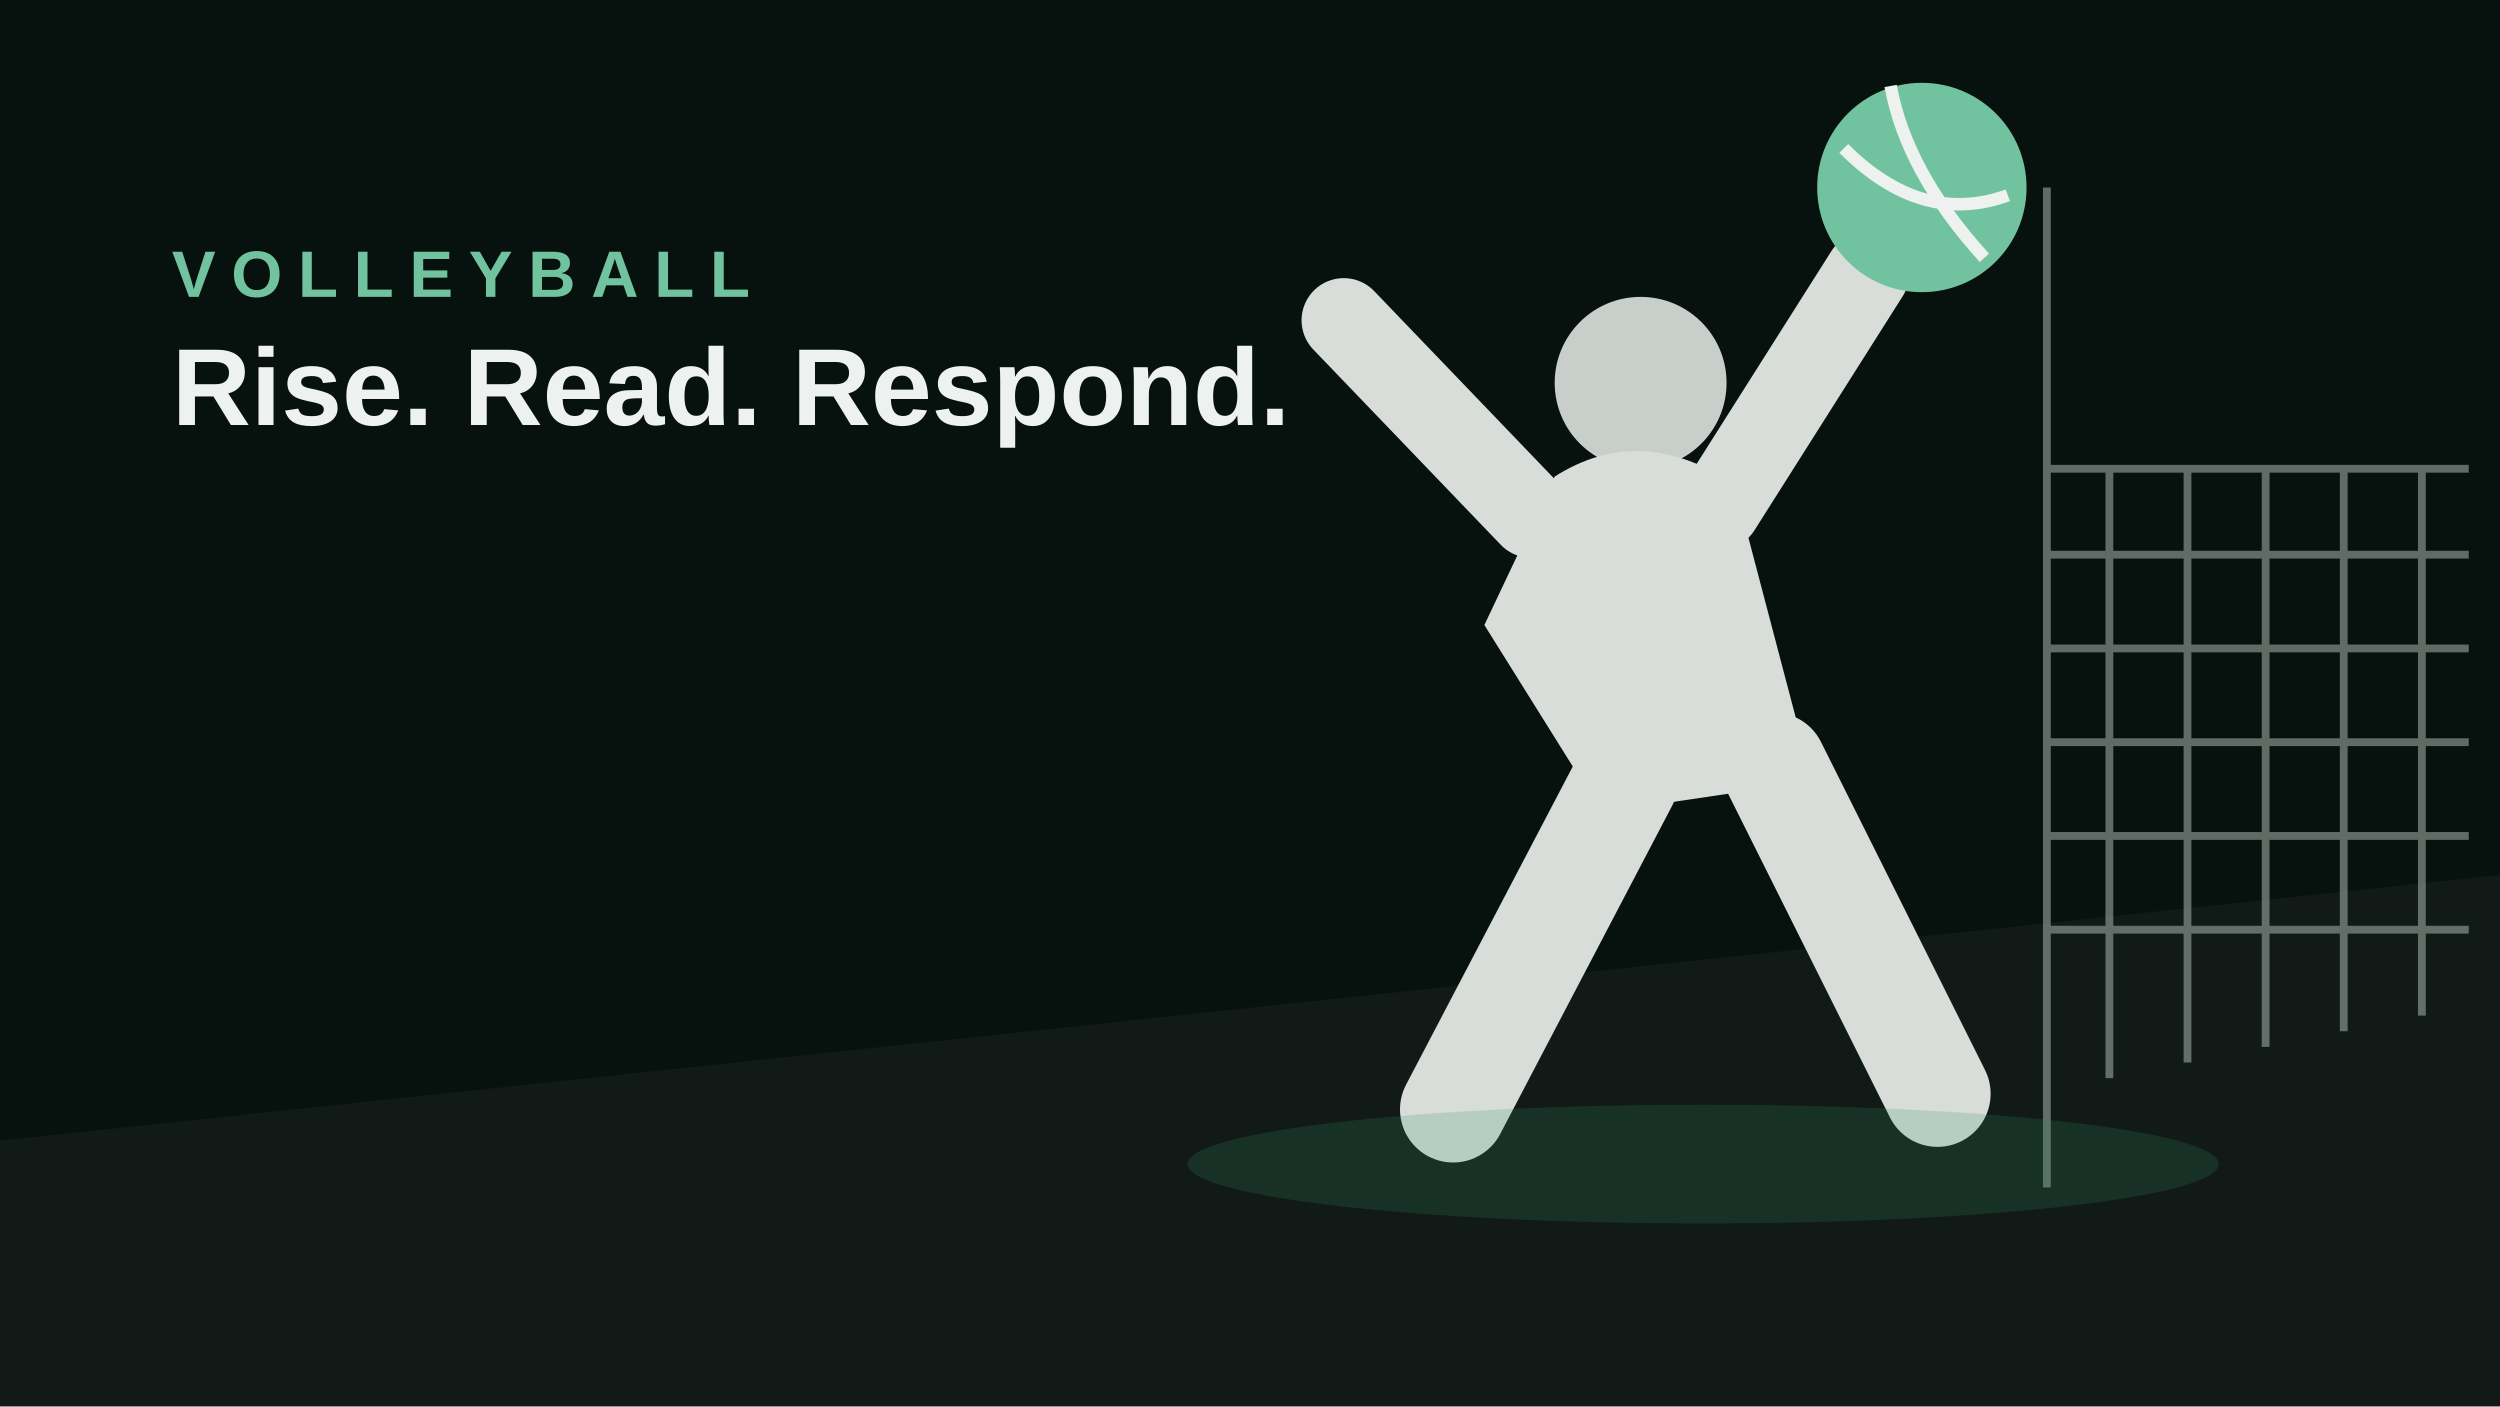
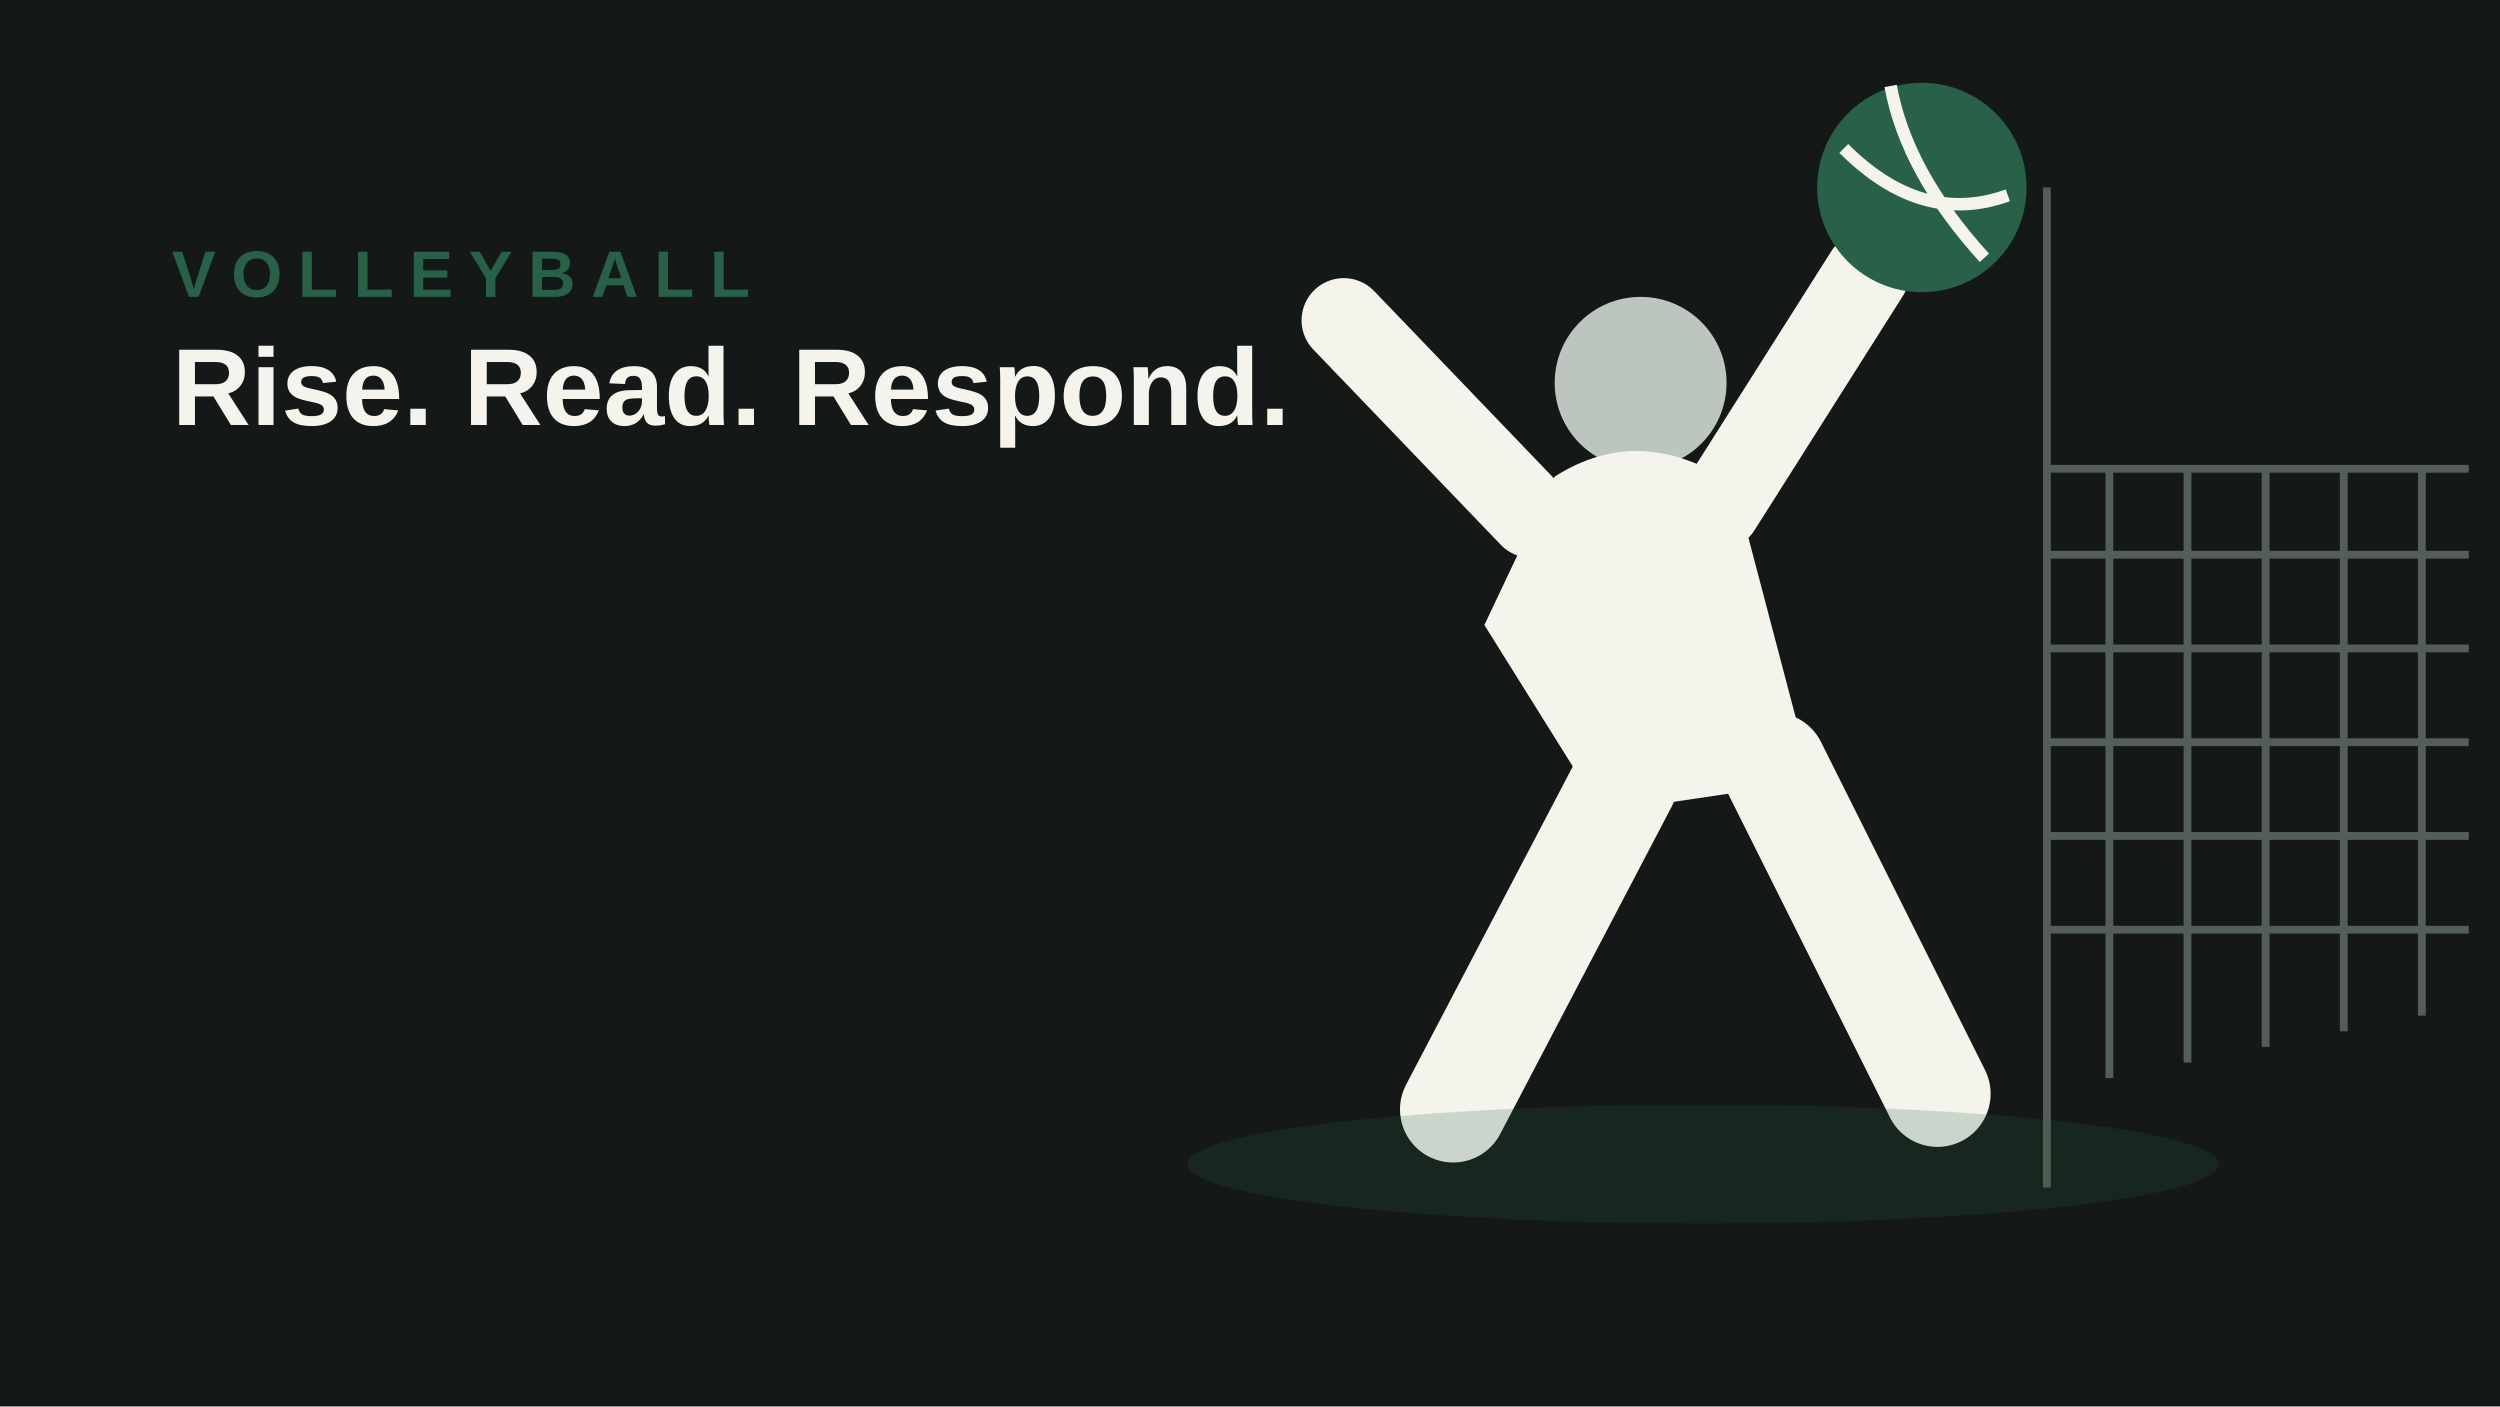
<svg xmlns="http://www.w3.org/2000/svg" viewBox="0 0 1600 900" role="img" aria-labelledby="title desc">
-   <rect width="1600" height="900" fill="#07110d" />
-   <path d="M0 730L1600 560V900H0Z" fill="#111a16" />
-   <path d="M1310 120V760M1310 300H1580M1350 300V690M1400 300V680M1450 300V670M1500 300V660M1550 300V650M1310 355H1580M1310 415H1580M1310 475H1580M1310 535H1580M1310 595H1580" stroke="#849189" stroke-width="5" opacity=".7" />
-   <circle cx="1050" cy="245" r="55" fill="#c8cfcb" />
-   <path d="M995 305Q1050 270 1110 310L1160 500 1025 520 950 400Z" fill="#d8ddda" />
-   <path d="M980 330L860 205M1100 325L1195 175" stroke="#d8ddda" stroke-width="54" stroke-linecap="round" />
-   <path d="M1040 500L930 710M1135 490L1240 700" stroke="#d8ddda" stroke-width="68" stroke-linecap="round" />
-   <circle cx="1230" cy="120" r="67" fill="#71c29f" />
-   <path d="M1180 95Q1230 145 1285 125M1210 55Q1220 110 1270 165" fill="none" stroke="#edf1ef" stroke-width="8" />
-   <ellipse cx="1090" cy="745" rx="330" ry="38" fill="#2d8b67" opacity=".2" />
-   <text x="110" y="190" fill="#71c29f" font-family="Arial,sans-serif" font-size="42" font-weight="700" letter-spacing="10">VOLLEYBALL</text>
-   <text x="110" y="272" fill="#edf1ef" font-family="Arial,sans-serif" font-size="70" font-weight="800">Rise. Read. Respond.</text>
+   <rect width="1600" height="900" fill="#141817" />
+   <path d="M0 730L1600 560V900H0Z" fill="#141817" />
+   <path d="M1310 120V760M1310 300H1580M1350 300V690M1400 300V680M1450 300V670M1500 300V660M1550 300V650M1310 355H1580M1310 415H1580M1310 475H1580M1310 535H1580M1310 595H1580" stroke="#6f7c73" stroke-width="5" opacity=".7" />
+   <circle cx="1050" cy="245" r="55" fill="#bdc5bf" />
+   <path d="M995 305Q1050 270 1110 310L1160 500 1025 520 950 400Z" fill="#f4f3ec" />
+   <path d="M980 330L860 205M1100 325L1195 175" stroke="#f4f3ec" stroke-width="54" stroke-linecap="round" />
+   <path d="M1040 500L930 710M1135 490L1240 700" stroke="#f4f3ec" stroke-width="68" stroke-linecap="round" />
+   <circle cx="1230" cy="120" r="67" fill="#286147" />
+   <path d="M1180 95Q1230 145 1285 125M1210 55Q1220 110 1270 165" fill="none" stroke="#f4f3ec" stroke-width="8" />
+   <ellipse cx="1090" cy="745" rx="330" ry="38" fill="#286147" opacity=".2" />
+   <text x="110" y="190" fill="#286147" font-family="Arial,sans-serif" font-size="42" font-weight="700" letter-spacing="10">VOLLEYBALL</text>
+   <text x="110" y="272" fill="#f4f3ec" font-family="Arial,sans-serif" font-size="70" font-weight="800">Rise. Read. Respond.</text>
</svg>
